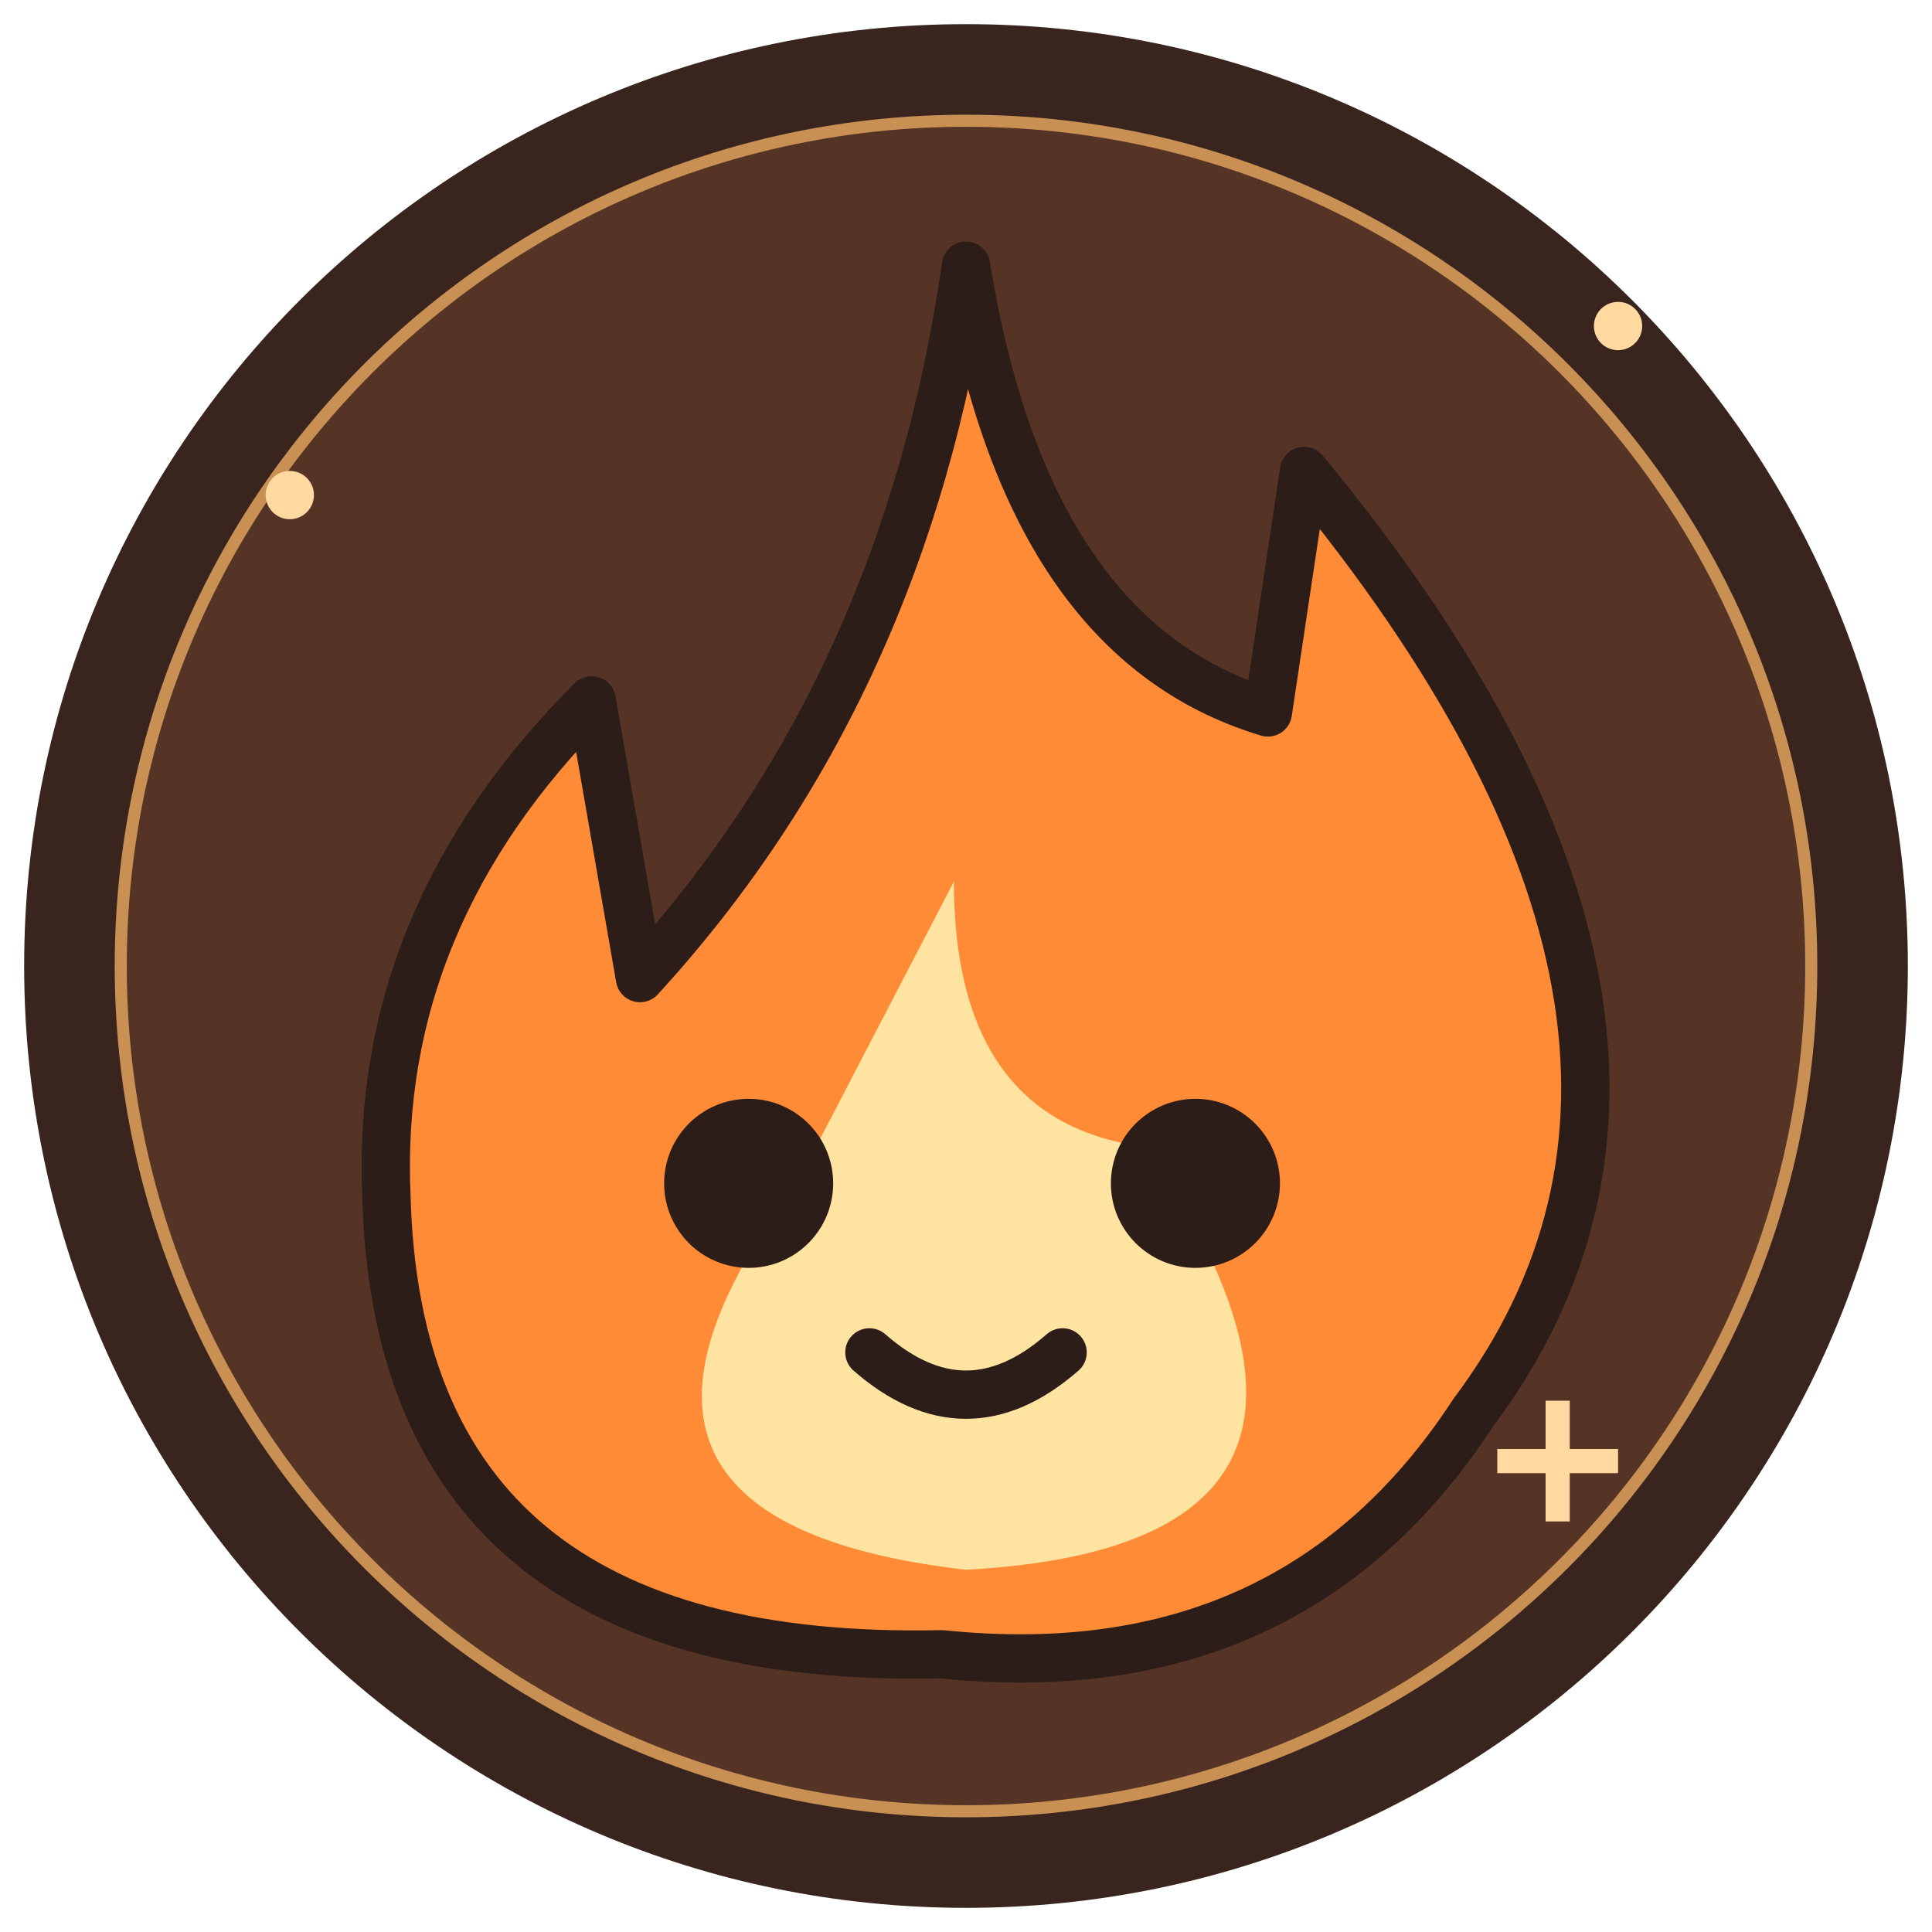
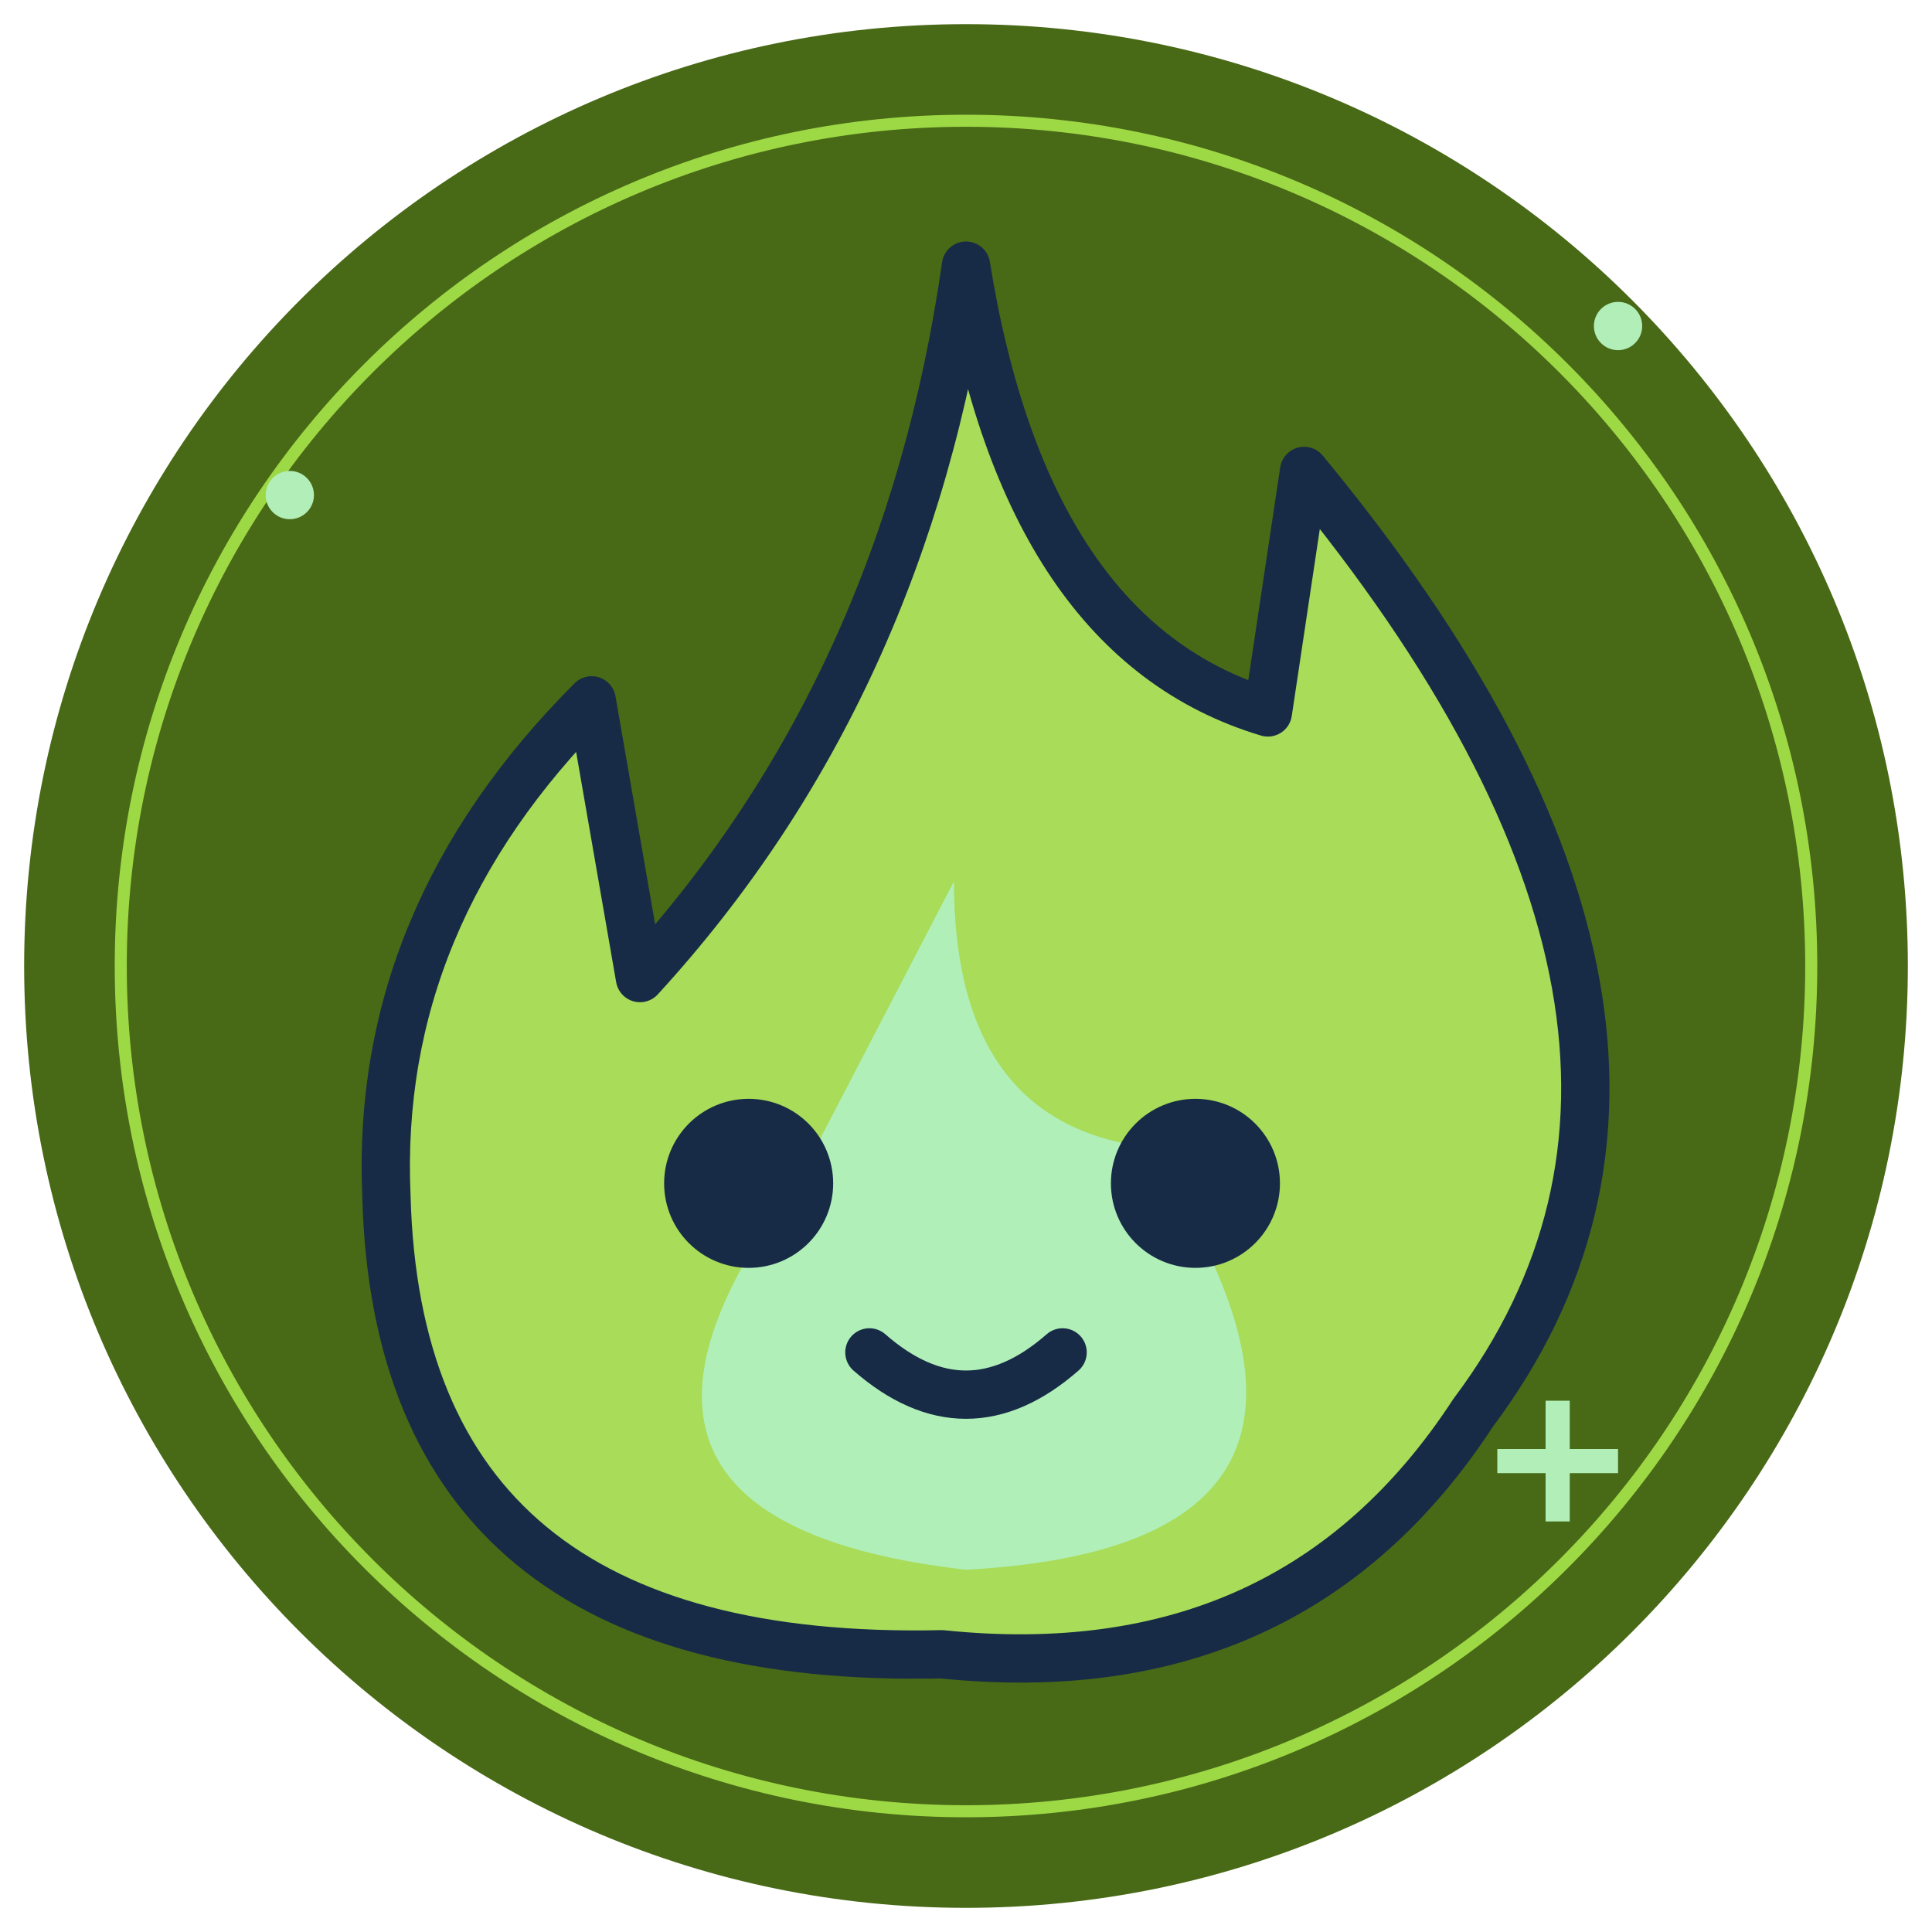
<svg xmlns="http://www.w3.org/2000/svg" width="160" height="160" viewBox="0 0 160 160">
-   <circle cx="80" cy="80" r="78" fill="#39251e" />
-   <circle cx="80" cy="80" r="70" fill="#553425" stroke="#c99054" stroke-width="1" />
-   <g fill="#ffd9a0">
+   <circle cx="80" cy="80" r="78" fill="#486916" />
+   <circle cx="80" cy="80" r="70" fill="#486916" stroke="#9dd845" stroke-width="1" />
+   <g fill="#b1eeb8">
    <circle cx="24" cy="41" r="2" />
    <circle cx="134" cy="27" r="2" />
-     <path d="M129 116v10m-5-5h10" stroke="#ffd9a0" stroke-width="2" />
+     <path d="M129 116v10m-5-5h10" stroke="#b1eeb8" stroke-width="2" />
  </g>
-   <g stroke="#2c1d18" stroke-width="4" stroke-linecap="round" stroke-linejoin="round">
-     <path d="M80 22Q85 53 105 59L108 39Q146 85 122 117Q107 140 78 137Q33 138 32 99Q31 76 49 58L53 81Q75 57 80 22Z" fill="#ff8b36" />
-     <path d="M79 73Q79 93 95 95Q117 128 80 130Q45 126 66 98Z" fill="#ffe3a1" stroke="none" />
-     <circle cx="62" cy="98" r="5" fill="#2c1d18" />
-     <circle cx="99" cy="98" r="5" fill="#2c1d18" />
+   <g stroke="#172b46" stroke-width="4" stroke-linecap="round" stroke-linejoin="round">
+     <path d="M80 22Q85 53 105 59L108 39Q146 85 122 117Q107 140 78 137Q33 138 32 99Q31 76 49 58L53 81Q75 57 80 22Z" fill="#a8dc59" />
+     <path d="M79 73Q79 93 95 95Q117 128 80 130Q45 126 66 98Z" fill="#b1efb9" stroke="none" />
+     <circle cx="62" cy="98" r="5" fill="#172b46" />
+     <circle cx="99" cy="98" r="5" fill="#172b46" />
    <path d="M72 112Q80 119 88 112" fill="none" />
  </g>
</svg>
